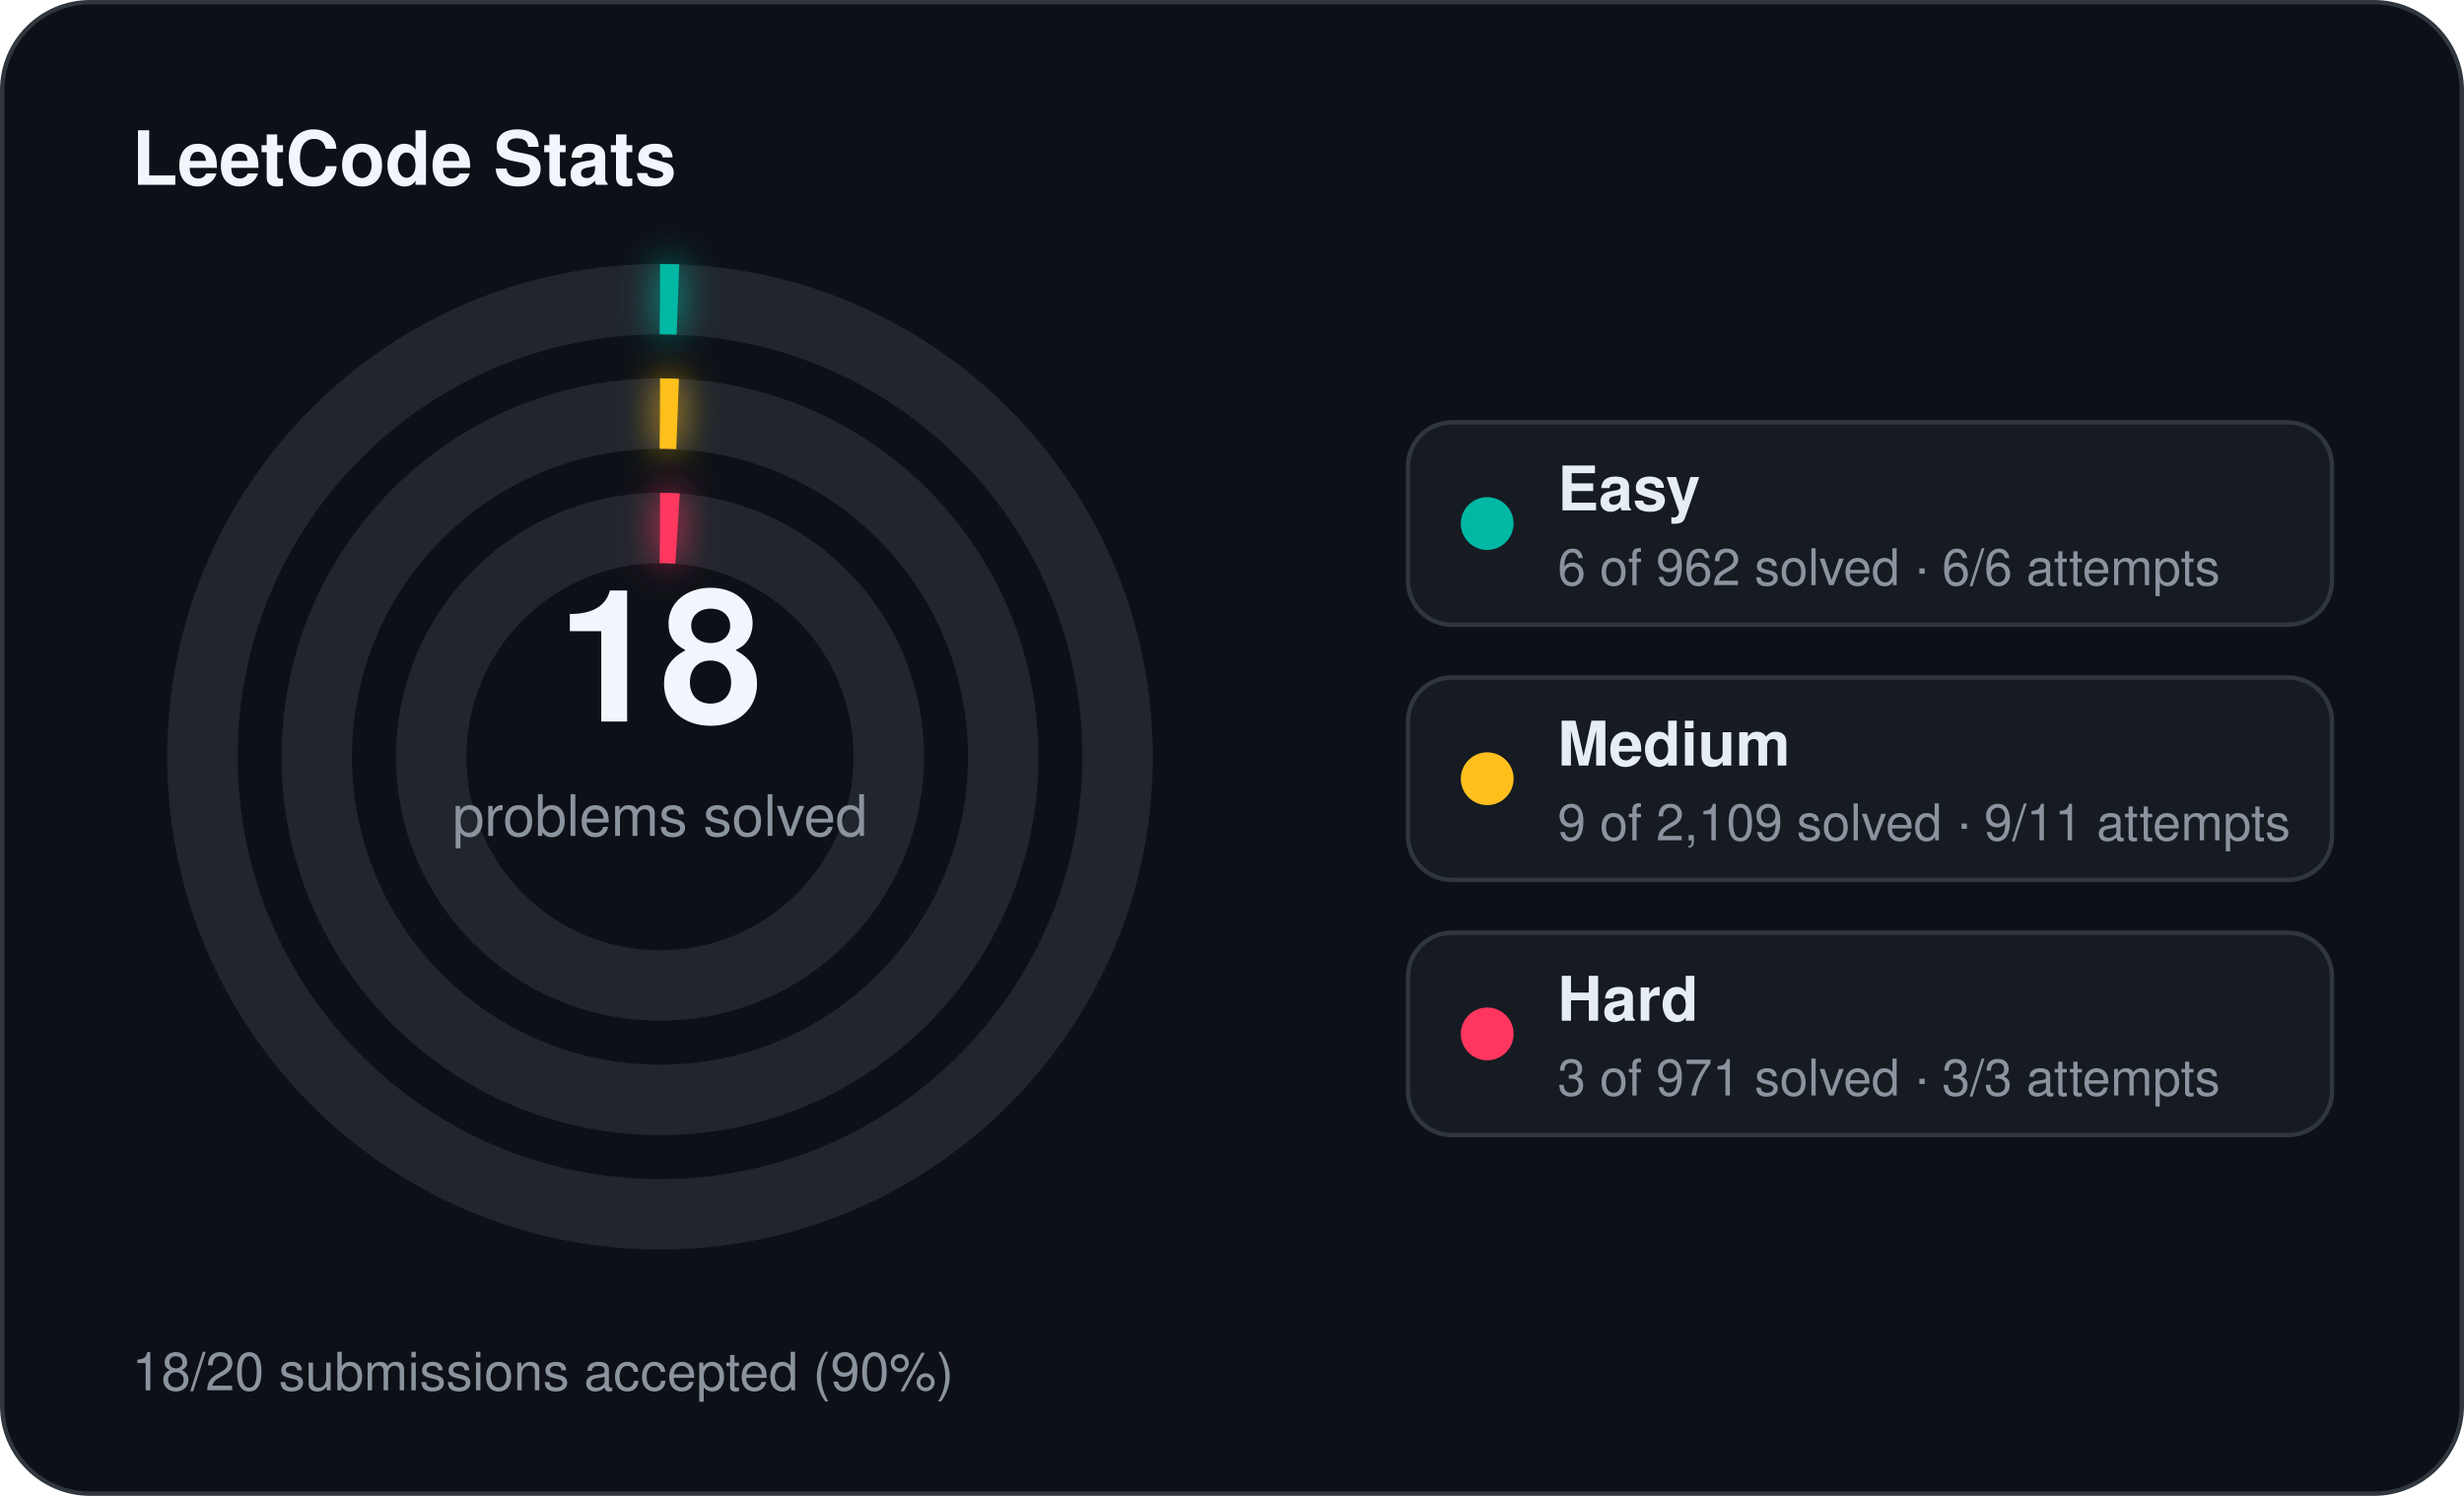
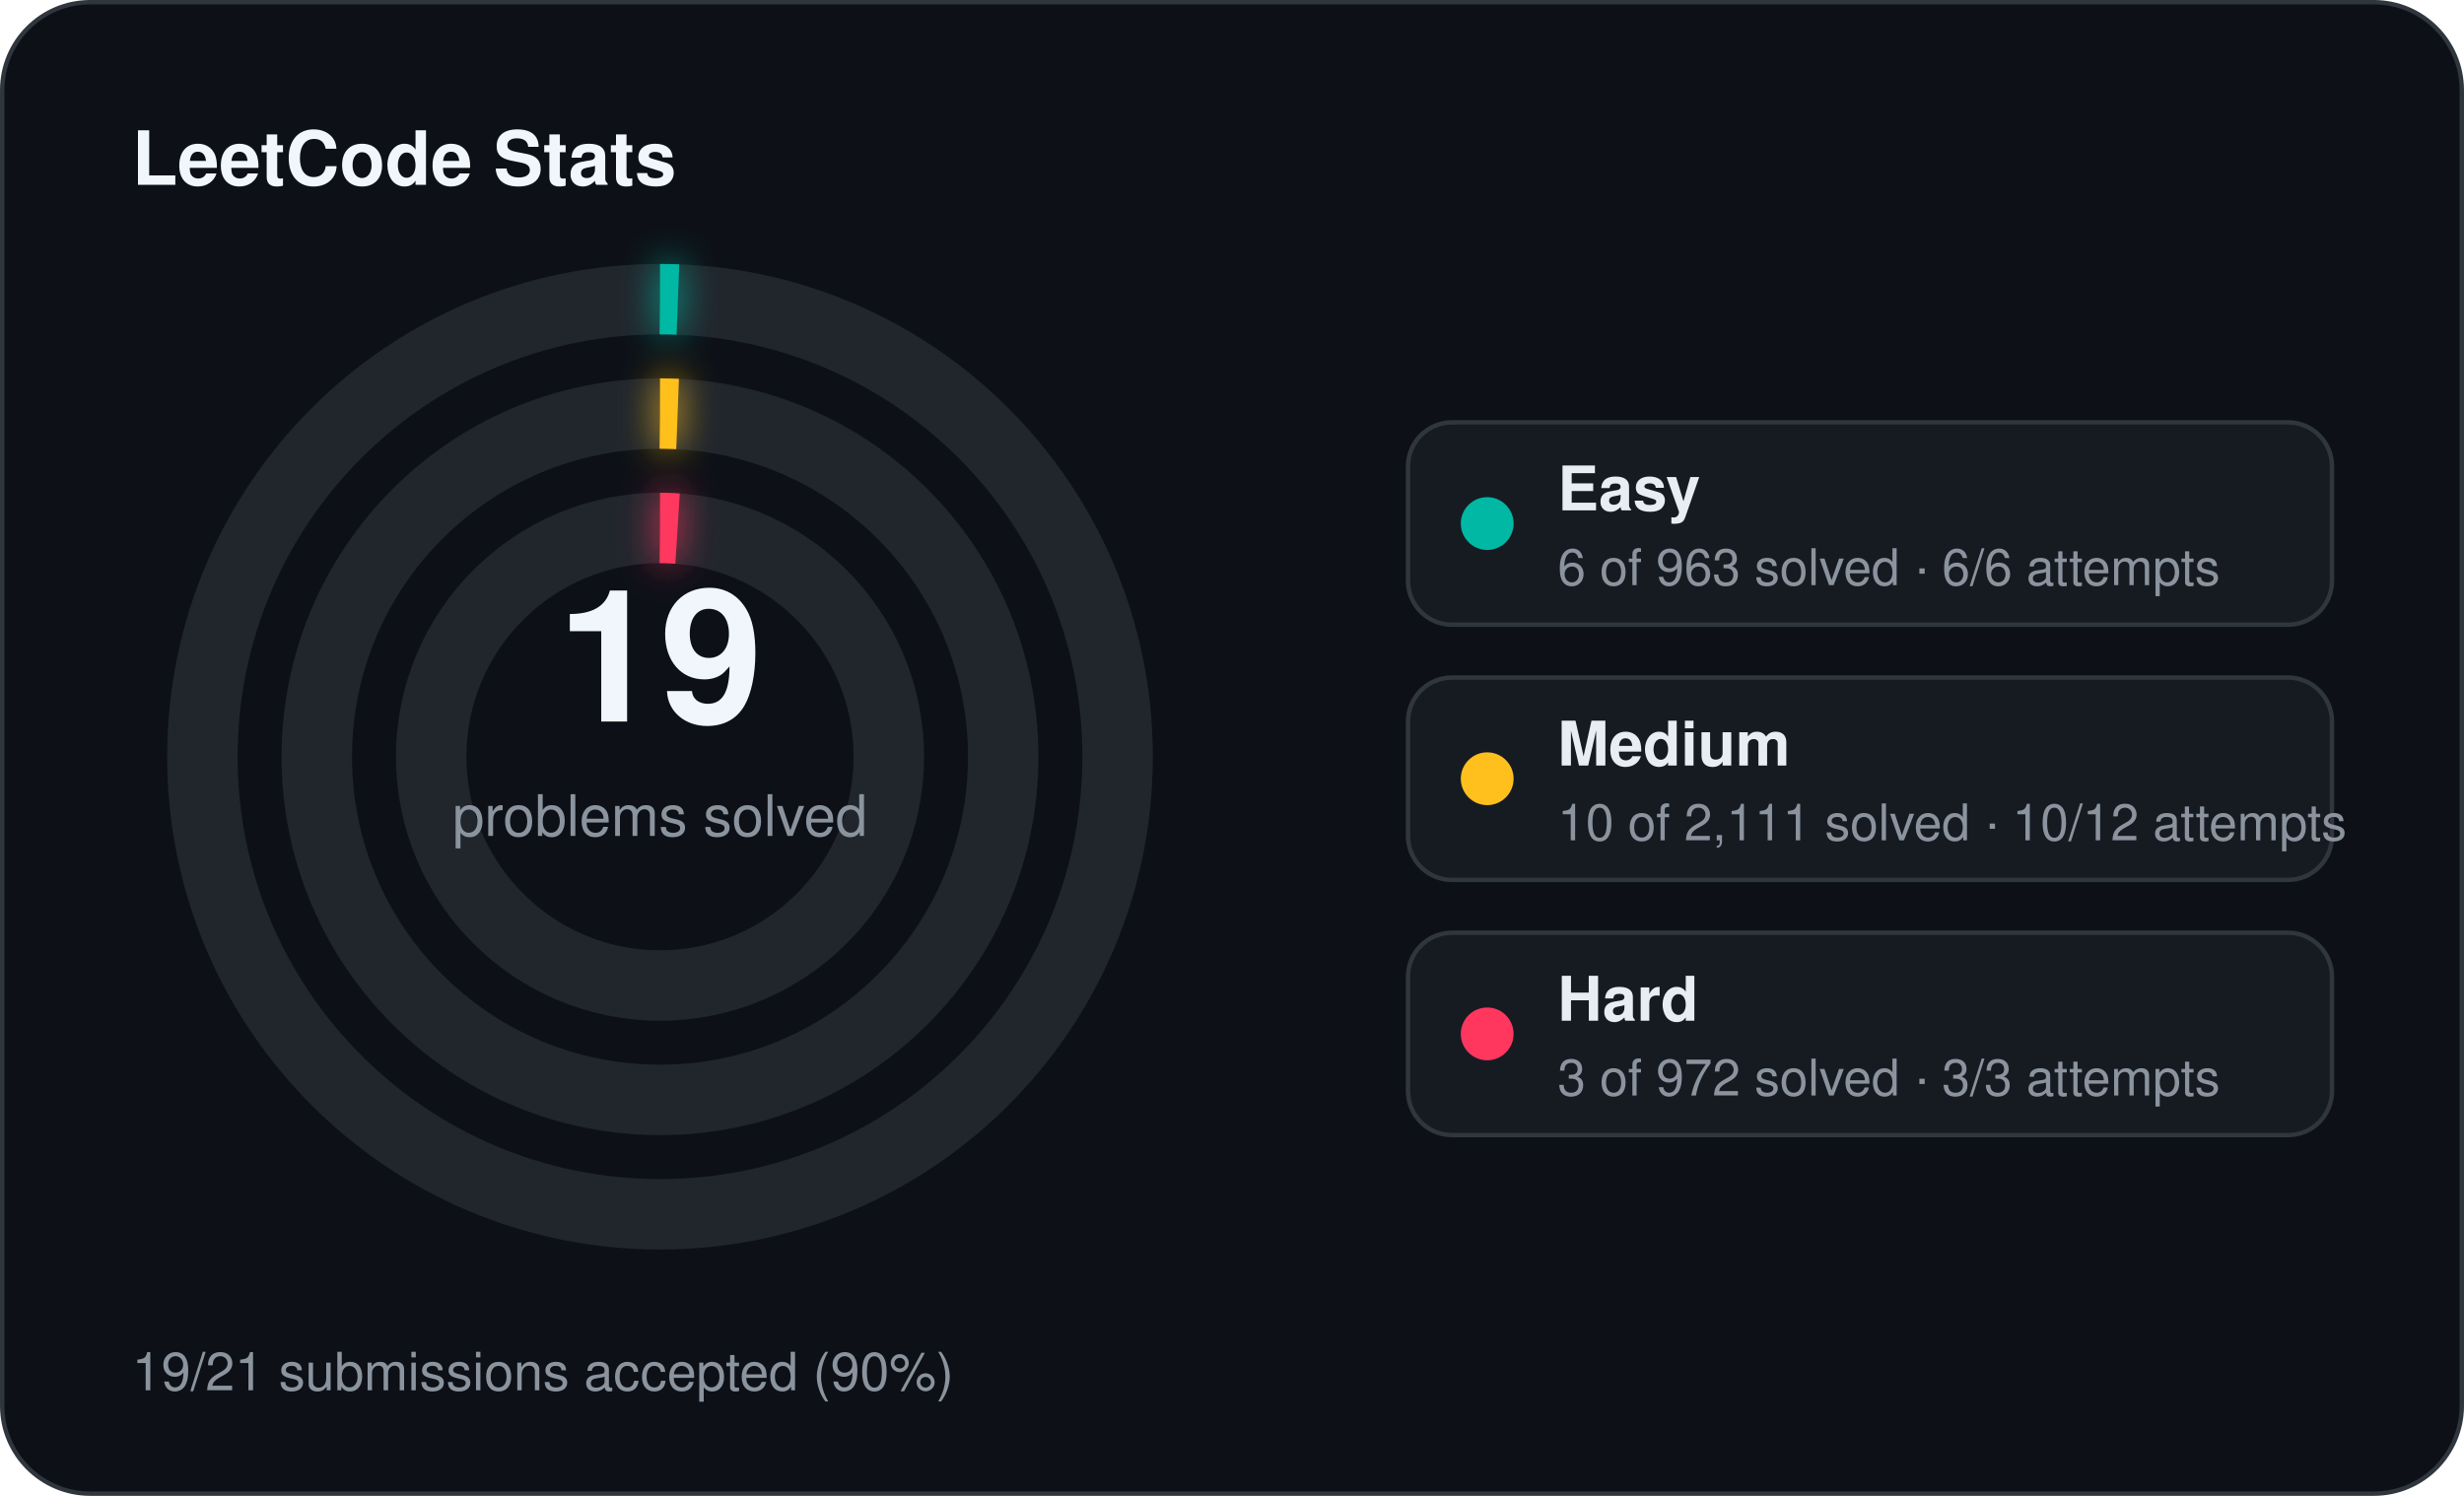
<svg xmlns="http://www.w3.org/2000/svg" width="560" height="340" viewBox="0 0 560 340">
  <defs>
    <filter id="stats-glow" x="-60%" y="-60%" width="220%" height="220%">
      <feGaussianBlur stdDeviation="4" result="blur" />
      <feMerge>
        <feMergeNode in="blur" />
        <feMergeNode in="SourceGraphic" />
      </feMerge>
    </filter>
  </defs>
  <rect x="0.5" y="0.5" width="559" height="339" rx="20" fill="#0d1117" stroke="#30363d" stroke-width="1" />
  <text x="30" y="42" fill="#f0f6fc" font-family="Segoe UI, Helvetica, Arial, sans-serif" font-size="17" font-weight="700">LeetCode Stats</text>
  <circle cx="150" cy="172" r="104" fill="none" stroke="#21262d" stroke-width="16" />
-   <circle cx="150" cy="172" r="104" fill="none" stroke="#00b8a3" stroke-width="16" stroke-linecap="butt" stroke-dasharray="4.08 653.45" transform="rotate(-90 150 172)" filter="url(#stats-glow)" />
+   <circle cx="150" cy="172" r="104" fill="none" stroke="#00b8a3" stroke-width="16" stroke-linecap="butt" stroke-dasharray="4.07 653.45" transform="rotate(-90 150 172)" filter="url(#stats-glow)" />
  <circle cx="150" cy="172" r="78" fill="none" stroke="#21262d" stroke-width="16" />
  <circle cx="150" cy="172" r="78" fill="none" stroke="#ffc01e" stroke-width="16" stroke-linecap="butt" stroke-dasharray="4.00 490.09" transform="rotate(-90 150 172)" filter="url(#stats-glow)" />
  <circle cx="150" cy="172" r="52" fill="none" stroke="#21262d" stroke-width="16" />
  <circle cx="150" cy="172" r="52" fill="none" stroke="#ff375f" stroke-width="16" stroke-linecap="butt" stroke-dasharray="4.00 326.73" transform="rotate(-90 150 172)" filter="url(#stats-glow)" />
-   <text x="150" y="164" text-anchor="middle" fill="#f0f6fc" font-family="Segoe UI, Helvetica, Arial, sans-serif" font-size="42" font-weight="700">18</text>
+   <text x="150" y="164" text-anchor="middle" fill="#f0f6fc" font-family="Segoe UI, Helvetica, Arial, sans-serif" font-size="42" font-weight="700">19</text>
  <text x="150" y="190" text-anchor="middle" fill="#8b949e" font-family="Segoe UI, Helvetica, Arial, sans-serif" font-size="13">problems solved</text>
  <rect x="320" y="96" width="210" height="46" rx="10" fill="#161b22" stroke="#30363d" stroke-width="1" />
  <circle cx="338" cy="119" r="6" fill="#00b8a3" />
  <text x="354" y="116" fill="#e6edf3" font-family="Segoe UI, Helvetica, Arial, sans-serif" font-size="14" font-weight="600">Easy</text>
-   <text x="354" y="133" fill="#8b949e" font-family="Segoe UI, Helvetica, Arial, sans-serif" font-size="11.5">6 of 962 solved · 6/6 attempts</text>
+   <text x="354" y="133" fill="#8b949e" font-family="Segoe UI, Helvetica, Arial, sans-serif" font-size="11.5">6 of 963 solved · 6/6 attempts</text>
  <rect x="320" y="154" width="210" height="46" rx="10" fill="#161b22" stroke="#30363d" stroke-width="1" />
  <circle cx="338" cy="177" r="6" fill="#ffc01e" />
  <text x="354" y="174" fill="#e6edf3" font-family="Segoe UI, Helvetica, Arial, sans-serif" font-size="14" font-weight="600">Medium</text>
-   <text x="354" y="191" fill="#8b949e" font-family="Segoe UI, Helvetica, Arial, sans-serif" font-size="11.5">9 of 2,109 solved · 9/11 attempts</text>
+   <text x="354" y="191" fill="#8b949e" font-family="Segoe UI, Helvetica, Arial, sans-serif" font-size="11.5">10 of 2,111 solved · 10/12 attempts</text>
  <rect x="320" y="212" width="210" height="46" rx="10" fill="#161b22" stroke="#30363d" stroke-width="1" />
  <circle cx="338" cy="235" r="6" fill="#ff375f" />
  <text x="354" y="232" fill="#e6edf3" font-family="Segoe UI, Helvetica, Arial, sans-serif" font-size="14" font-weight="600">Hard</text>
-   <text x="354" y="249" fill="#8b949e" font-family="Segoe UI, Helvetica, Arial, sans-serif" font-size="11.5">3 of 971 solved · 3/3 attempts</text>
-   <text x="30" y="316" fill="#8b949e" font-family="Segoe UI, Helvetica, Arial, sans-serif" font-size="12">18/20 submissions accepted (90%)</text>
+   <text x="354" y="249" fill="#8b949e" font-family="Segoe UI, Helvetica, Arial, sans-serif" font-size="11.5">3 of 972 solved · 3/3 attempts</text>
+   <text x="30" y="316" fill="#8b949e" font-family="Segoe UI, Helvetica, Arial, sans-serif" font-size="12">19/21 submissions accepted (90%)</text>
</svg>
